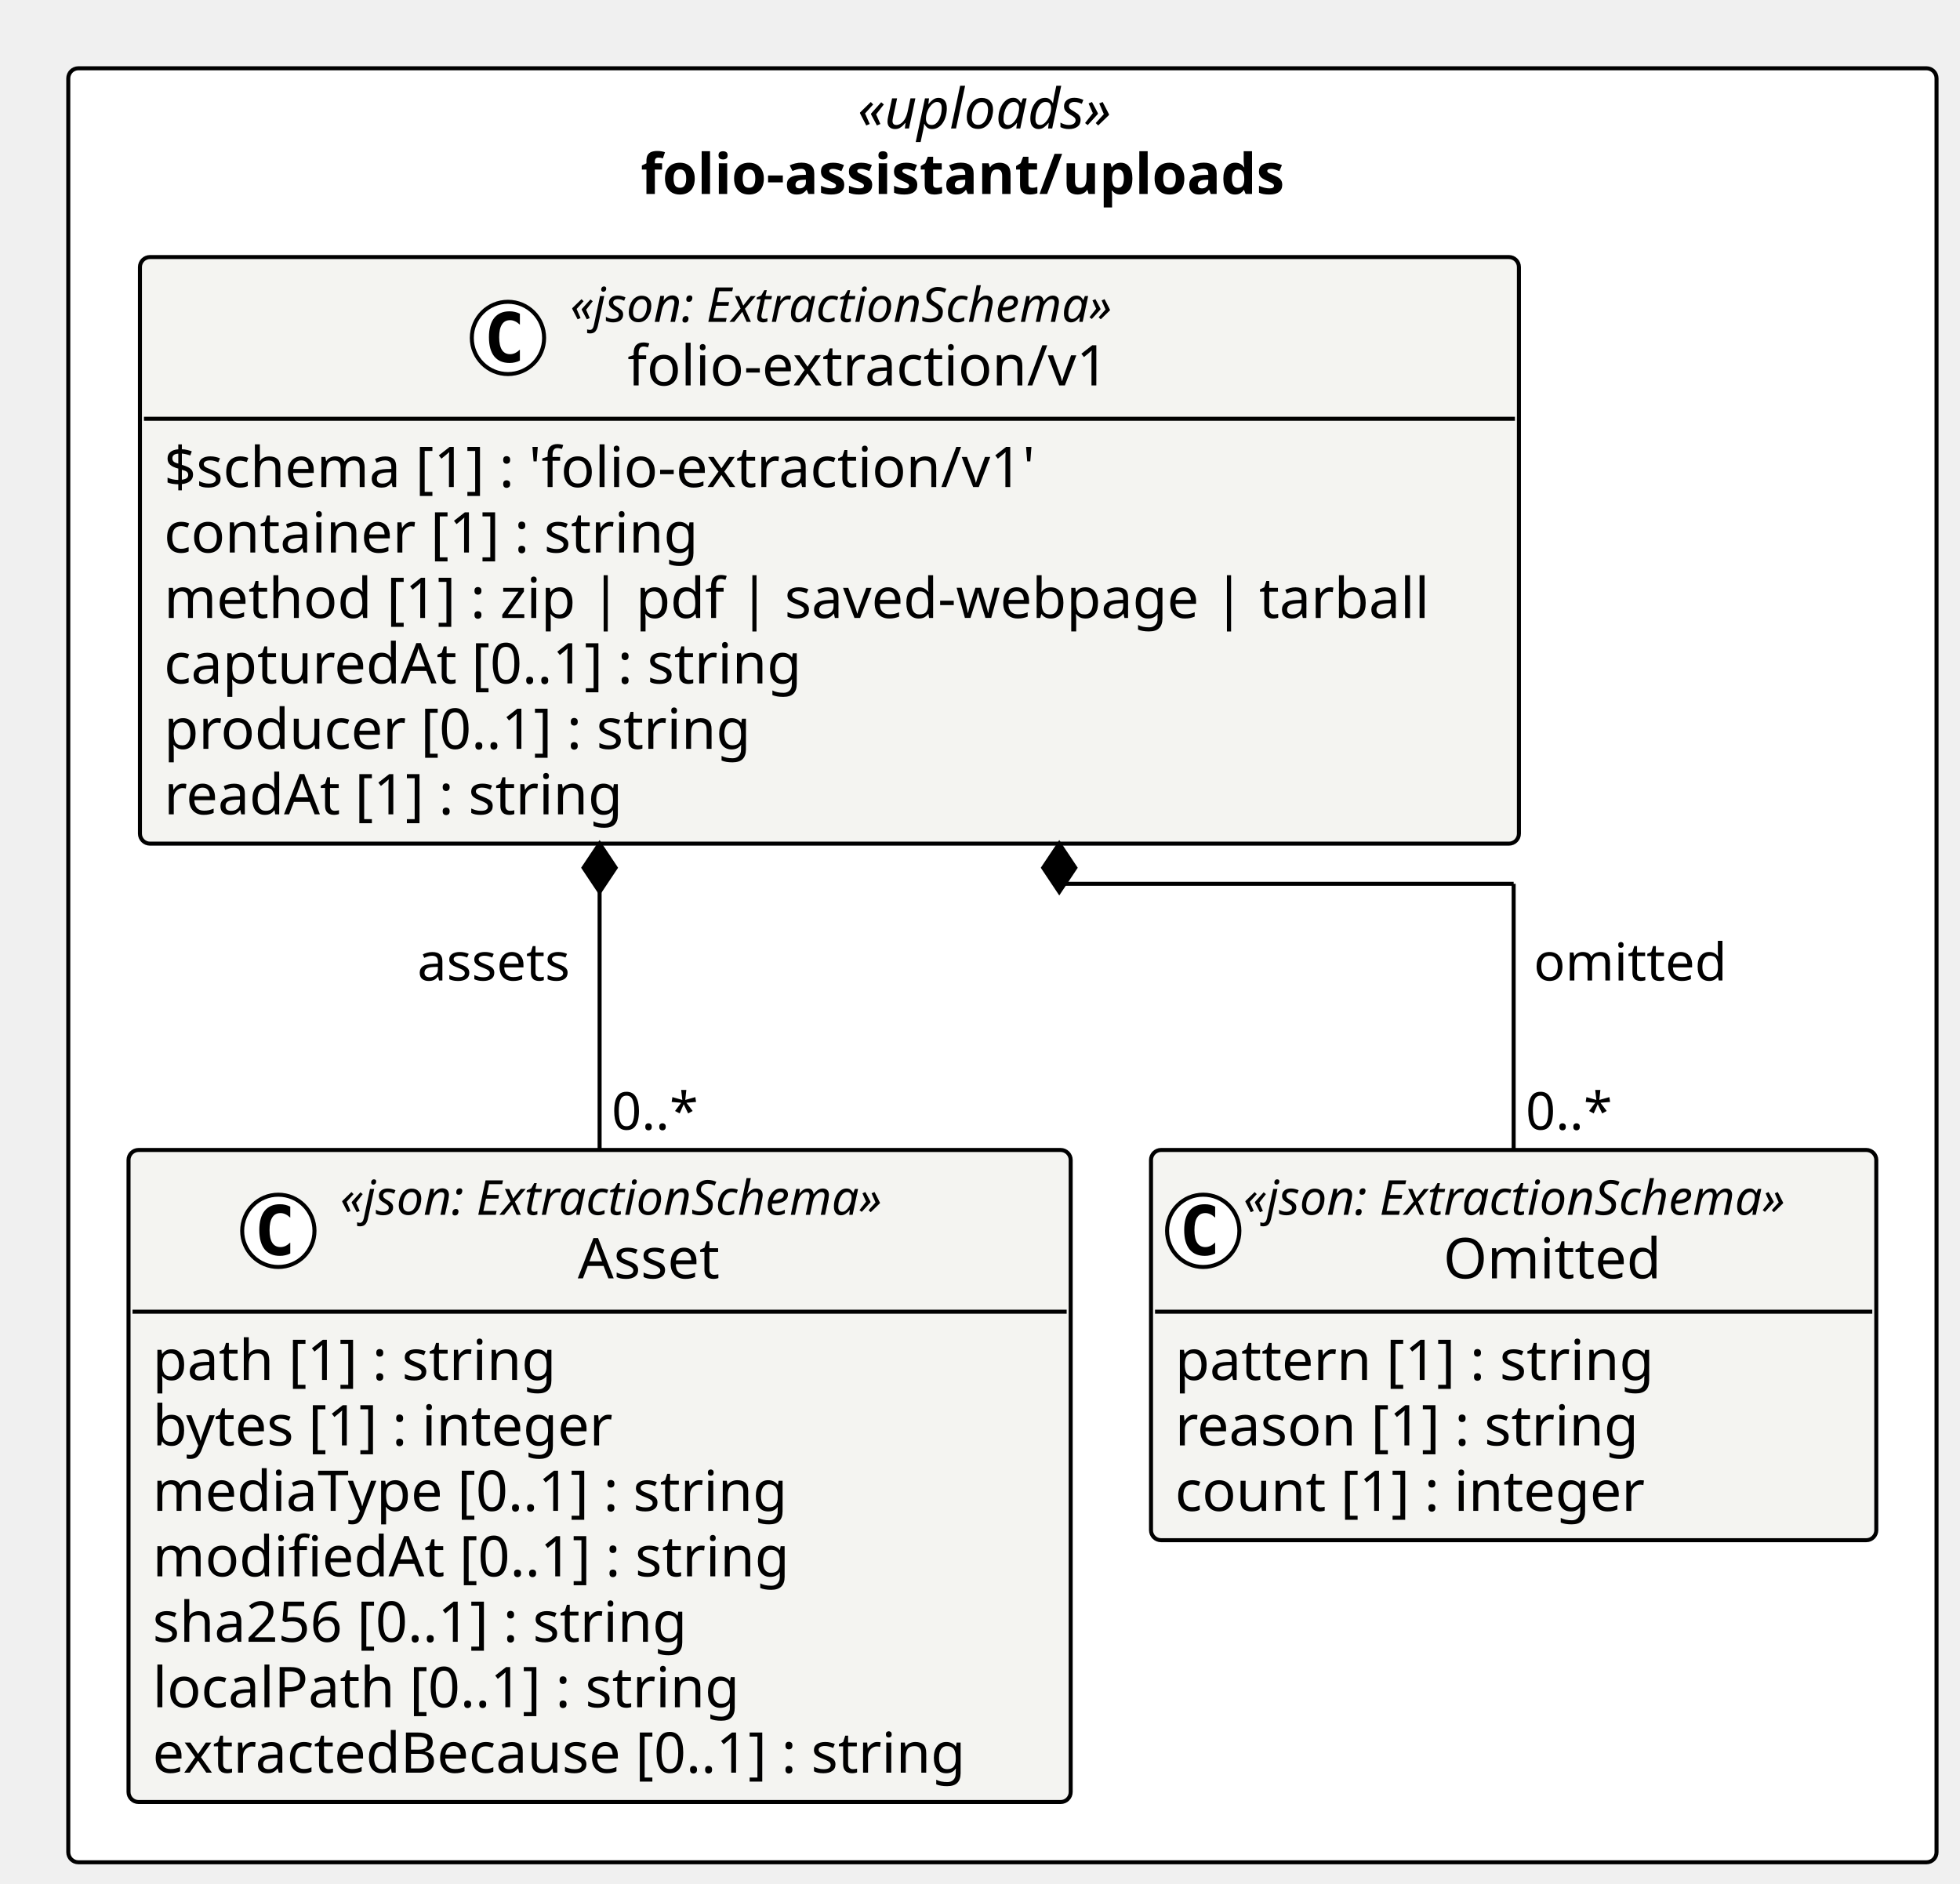
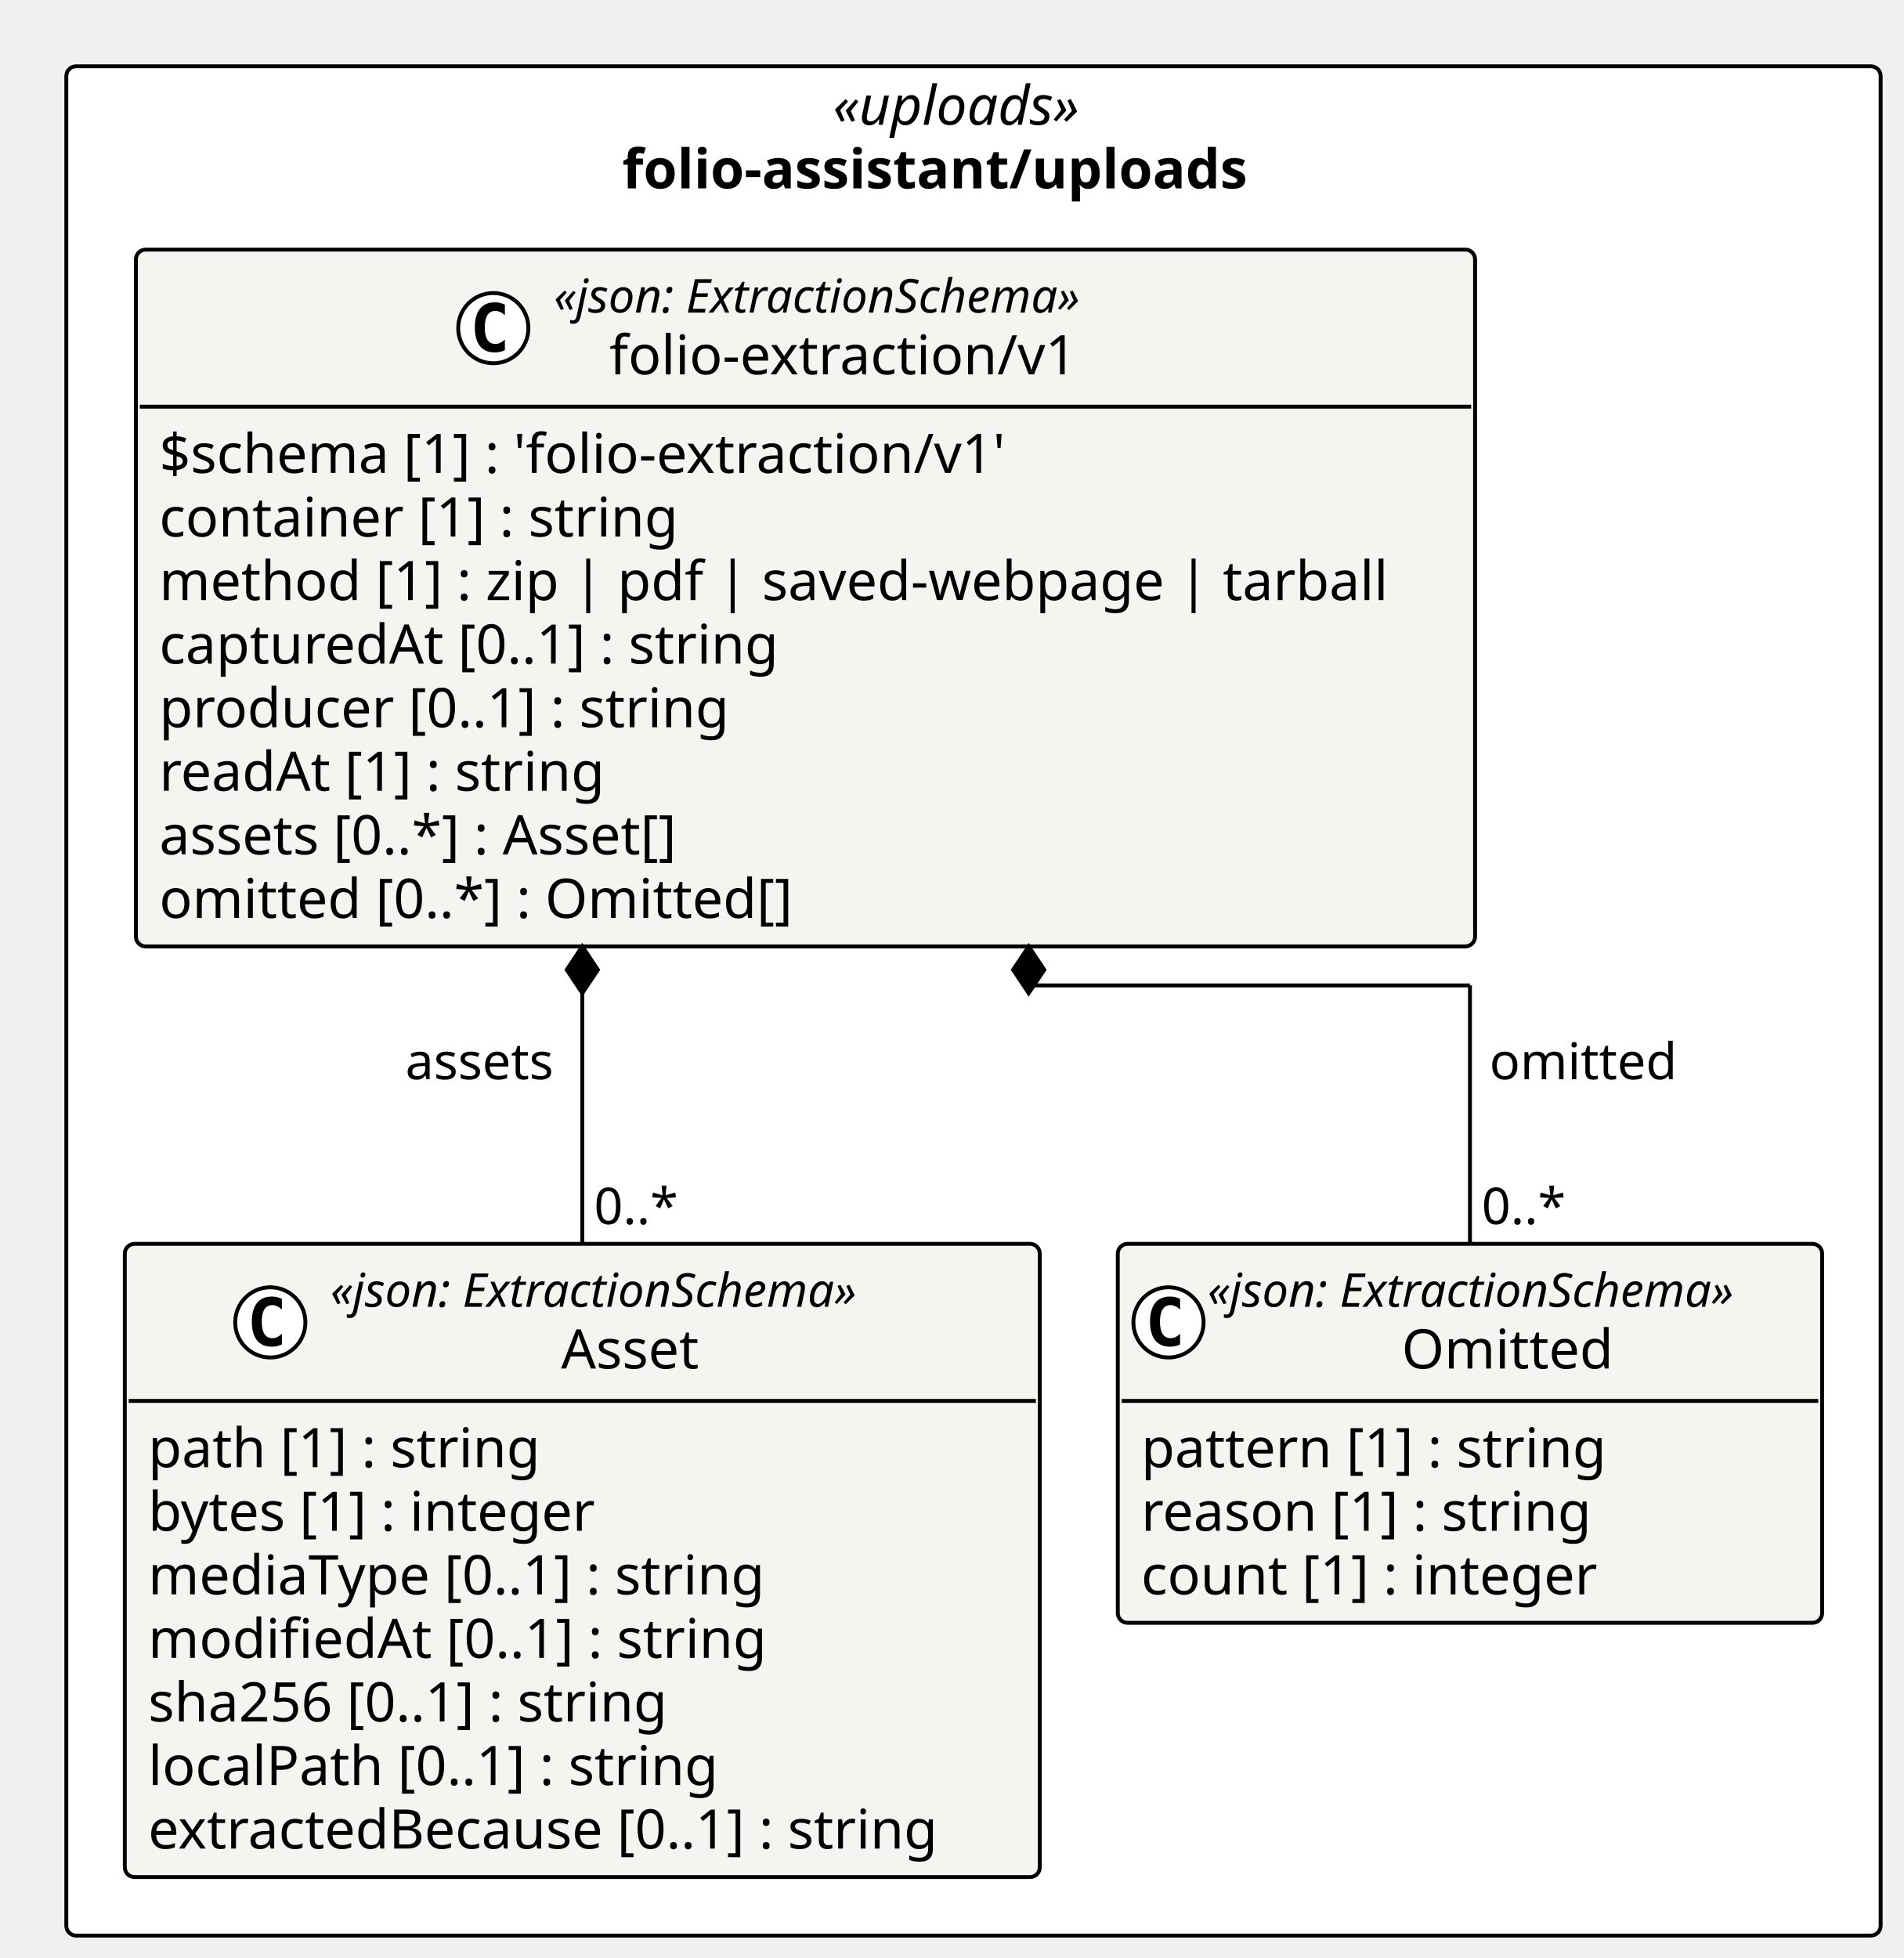
- <svg xmlns="http://www.w3.org/2000/svg" contentStyleType="text/css" height="469px" preserveAspectRatio="none" style="width:488px;height:469px;background:#FFFFFF;" version="1.1" viewBox="0 0 488 469" width="488px" zoomAndPan="magnify">
+ <svg xmlns="http://www.w3.org/2000/svg" contentStyleType="text/css" height="502px" preserveAspectRatio="none" style="width:488px;height:502px;background:#FFFFFF;" version="1.1" viewBox="0 0 488 502" width="488px" zoomAndPan="magnify">
  <defs />
  <g>
-     <rect fill="#FFFFFF" height="446.656" rx="2.5" ry="2.5" style="stroke:#000000;stroke-width:1.0;" width="465.158" x="17" y="17" />
+     <rect fill="#FFFFFF" height="479.25" rx="2.5" ry="2.5" style="stroke:#000000;stroke-width:1.0;" width="465.158" x="17" y="17" />
    <text fill="#000000" font-family="Verdana" font-size="14" font-style="italic" lengthAdjust="spacing" textLength="72.106" x="213.526" y="31.995">«uploads»</text>
    <text fill="#000000" font-family="Verdana" font-size="14" font-weight="bold" lengthAdjust="spacing" textLength="180.1" x="159.529" y="48.292">folio-assistant/uploads</text>
    <g id="elem_folio_assistant_uploads_folio_extraction_v1_Asset">
-       <rect codeLine="11" fill="#F4F4F1" height="162.344" id="folio_assistant_uploads_folio_extraction_v1_Asset" rx="2.5" ry="2.5" style="stroke:#000000;stroke-width:1.0;" width="234.578" x="32" y="286.312" />
-       <ellipse cx="69.299" cy="306.445" fill="#FFFFFF" rx="9" ry="9" style="stroke:#000000;stroke-width:1.0;" />
-       <path d="M72.268,312.086 Q71.69,312.383 71.049,312.523 Q70.409,312.68 69.705,312.68 Q67.205,312.68 65.877,311.039 Q64.565,309.383 64.565,306.258 Q64.565,303.133 65.877,301.477 Q67.205,299.82 69.705,299.82 Q70.409,299.82 71.049,299.977 Q71.705,300.133 72.268,300.43 L72.268,303.148 Q71.643,302.57 71.049,302.305 Q70.455,302.023 69.83,302.023 Q68.487,302.023 67.799,303.102 Q67.112,304.164 67.112,306.258 Q67.112,308.352 67.799,309.43 Q68.487,310.492 69.83,310.492 Q70.455,310.492 71.049,310.227 Q71.643,309.945 72.268,309.367 L72.268,312.086 Z " fill="#000000" />
-       <text fill="#000000" font-family="Verdana" font-size="12" font-style="italic" lengthAdjust="spacing" textLength="156.58" x="84.699" y="302.451">«json: ExtractionSchema»</text>
-       <text fill="#000000" font-family="Verdana" font-size="14" lengthAdjust="spacing" textLength="38.268" x="143.855" y="318.276">Asset</text>
-       <line style="stroke:#000000;stroke-width:1.0;" x1="33" x2="265.578" y1="326.578" y2="326.578" />
-       <text fill="#000000" font-family="Verdana" font-size="14" lengthAdjust="spacing" textLength="109.915" x="38" y="343.573">path [1] : string</text>
-       <text fill="#000000" font-family="Verdana" font-size="14" lengthAdjust="spacing" textLength="126.588" x="38" y="359.87">bytes [1] : integer</text>
-       <text fill="#000000" font-family="Verdana" font-size="14" lengthAdjust="spacing" textLength="173.838" x="38" y="376.167">mediaType [0..1] : string</text>
-       <text fill="#000000" font-family="Verdana" font-size="14" lengthAdjust="spacing" textLength="172.259" x="38" y="392.464">modifiedAt [0..1] : string</text>
-       <text fill="#000000" font-family="Verdana" font-size="14" lengthAdjust="spacing" textLength="147.362" x="38" y="408.761">sha256 [0..1] : string</text>
-       <text fill="#000000" font-family="Verdana" font-size="14" lengthAdjust="spacing" textLength="159.899" x="38" y="425.058">localPath [0..1] : string</text>
-       <text fill="#000000" font-family="Verdana" font-size="14" lengthAdjust="spacing" textLength="222.578" x="38" y="441.354">extractedBecause [0..1] : string</text>
+       <rect codeLine="11" fill="#F4F4F1" height="162.344" id="folio_assistant_uploads_folio_extraction_v1_Asset" rx="2.5" ry="2.5" style="stroke:#000000;stroke-width:1.0;" width="234.578" x="32" y="318.906" />
+       <ellipse cx="69.299" cy="339.039" fill="#FFFFFF" rx="9" ry="9" style="stroke:#000000;stroke-width:1.0;" />
+       <path d="M72.268,344.68 Q71.69,344.977 71.049,345.117 Q70.409,345.273 69.705,345.273 Q67.205,345.273 65.877,343.633 Q64.565,341.977 64.565,338.852 Q64.565,335.727 65.877,334.07 Q67.205,332.414 69.705,332.414 Q70.409,332.414 71.049,332.57 Q71.705,332.727 72.268,333.023 L72.268,335.742 Q71.643,335.164 71.049,334.898 Q70.455,334.617 69.83,334.617 Q68.487,334.617 67.799,335.695 Q67.112,336.758 67.112,338.852 Q67.112,340.945 67.799,342.023 Q68.487,343.086 69.83,343.086 Q70.455,343.086 71.049,342.82 Q71.643,342.539 72.268,341.961 L72.268,344.68 Z " fill="#000000" />
+       <text fill="#000000" font-family="Verdana" font-size="12" font-style="italic" lengthAdjust="spacing" textLength="156.58" x="84.699" y="335.045">«json: ExtractionSchema»</text>
+       <text fill="#000000" font-family="Verdana" font-size="14" lengthAdjust="spacing" textLength="38.268" x="143.855" y="350.87">Asset</text>
+       <line style="stroke:#000000;stroke-width:1.0;" x1="33" x2="265.578" y1="359.172" y2="359.172" />
+       <text fill="#000000" font-family="Verdana" font-size="14" lengthAdjust="spacing" textLength="109.915" x="38" y="376.167">path [1] : string</text>
+       <text fill="#000000" font-family="Verdana" font-size="14" lengthAdjust="spacing" textLength="126.588" x="38" y="392.464">bytes [1] : integer</text>
+       <text fill="#000000" font-family="Verdana" font-size="14" lengthAdjust="spacing" textLength="173.838" x="38" y="408.761">mediaType [0..1] : string</text>
+       <text fill="#000000" font-family="Verdana" font-size="14" lengthAdjust="spacing" textLength="172.259" x="38" y="425.058">modifiedAt [0..1] : string</text>
+       <text fill="#000000" font-family="Verdana" font-size="14" lengthAdjust="spacing" textLength="147.362" x="38" y="441.354">sha256 [0..1] : string</text>
+       <text fill="#000000" font-family="Verdana" font-size="14" lengthAdjust="spacing" textLength="159.899" x="38" y="457.651">localPath [0..1] : string</text>
+       <text fill="#000000" font-family="Verdana" font-size="14" lengthAdjust="spacing" textLength="222.578" x="38" y="473.948">extractedBecause [0..1] : string</text>
    </g>
    <g id="elem_folio_assistant_uploads_folio_extraction_v1_Omitted">
-       <rect codeLine="20" fill="#F4F4F1" height="97.156" id="folio_assistant_uploads_folio_extraction_v1_Omitted" rx="2.5" ry="2.5" style="stroke:#000000;stroke-width:1.0;" width="180.58" x="286.578" y="286.312" />
-       <ellipse cx="299.578" cy="306.445" fill="#FFFFFF" rx="9" ry="9" style="stroke:#000000;stroke-width:1.0;" />
-       <path d="M302.547,312.086 Q301.969,312.383 301.328,312.523 Q300.688,312.68 299.984,312.68 Q297.484,312.68 296.156,311.039 Q294.844,309.383 294.844,306.258 Q294.844,303.133 296.156,301.477 Q297.484,299.82 299.984,299.82 Q300.688,299.82 301.328,299.977 Q301.984,300.133 302.547,300.43 L302.547,303.148 Q301.922,302.57 301.328,302.305 Q300.734,302.023 300.109,302.023 Q298.766,302.023 298.078,303.102 Q297.391,304.164 297.391,306.258 Q297.391,308.352 298.078,309.43 Q298.766,310.492 300.109,310.492 Q300.734,310.492 301.328,310.227 Q301.922,309.945 302.547,309.367 L302.547,312.086 Z " fill="#000000" />
-       <text fill="#000000" font-family="Verdana" font-size="12" font-style="italic" lengthAdjust="spacing" textLength="156.58" x="309.578" y="302.451">«json: ExtractionSchema»</text>
-       <text fill="#000000" font-family="Verdana" font-size="14" lengthAdjust="spacing" textLength="57.025" x="359.356" y="318.276">Omitted</text>
-       <line style="stroke:#000000;stroke-width:1.0;" x1="287.578" x2="466.158" y1="326.578" y2="326.578" />
-       <text fill="#000000" font-family="Verdana" font-size="14" lengthAdjust="spacing" textLength="129.773" x="292.578" y="343.573">pattern [1] : string</text>
-       <text fill="#000000" font-family="Verdana" font-size="14" lengthAdjust="spacing" textLength="125.768" x="292.578" y="359.87">reason [1] : string</text>
-       <text fill="#000000" font-family="Verdana" font-size="14" lengthAdjust="spacing" textLength="127.518" x="292.578" y="376.167">count [1] : integer</text>
+       <rect codeLine="20" fill="#F4F4F1" height="97.156" id="folio_assistant_uploads_folio_extraction_v1_Omitted" rx="2.5" ry="2.5" style="stroke:#000000;stroke-width:1.0;" width="180.58" x="286.578" y="318.906" />
+       <ellipse cx="299.578" cy="339.039" fill="#FFFFFF" rx="9" ry="9" style="stroke:#000000;stroke-width:1.0;" />
+       <path d="M302.547,344.68 Q301.969,344.977 301.328,345.117 Q300.688,345.273 299.984,345.273 Q297.484,345.273 296.156,343.633 Q294.844,341.977 294.844,338.852 Q294.844,335.727 296.156,334.07 Q297.484,332.414 299.984,332.414 Q300.688,332.414 301.328,332.57 Q301.984,332.727 302.547,333.023 L302.547,335.742 Q301.922,335.164 301.328,334.898 Q300.734,334.617 300.109,334.617 Q298.766,334.617 298.078,335.695 Q297.391,336.758 297.391,338.852 Q297.391,340.945 298.078,342.023 Q298.766,343.086 300.109,343.086 Q300.734,343.086 301.328,342.82 Q301.922,342.539 302.547,341.961 L302.547,344.68 Z " fill="#000000" />
+       <text fill="#000000" font-family="Verdana" font-size="12" font-style="italic" lengthAdjust="spacing" textLength="156.58" x="309.578" y="335.045">«json: ExtractionSchema»</text>
+       <text fill="#000000" font-family="Verdana" font-size="14" lengthAdjust="spacing" textLength="57.025" x="359.356" y="350.87">Omitted</text>
+       <line style="stroke:#000000;stroke-width:1.0;" x1="287.578" x2="466.158" y1="359.172" y2="359.172" />
+       <text fill="#000000" font-family="Verdana" font-size="14" lengthAdjust="spacing" textLength="129.773" x="292.578" y="376.167">pattern [1] : string</text>
+       <text fill="#000000" font-family="Verdana" font-size="14" lengthAdjust="spacing" textLength="125.768" x="292.578" y="392.464">reason [1] : string</text>
+       <text fill="#000000" font-family="Verdana" font-size="14" lengthAdjust="spacing" textLength="127.518" x="292.578" y="408.761">count [1] : integer</text>
    </g>
    <g id="elem_folio_assistant_uploads_folio_extraction_v1_folio_extraction_v1">
-       <rect codeLine="25" fill="#F4F4F1" height="146.047" id="folio_assistant_uploads_folio_extraction_v1_folio_extraction_v1" rx="2.5" ry="2.5" style="stroke:#000000;stroke-width:1.0;" width="343.338" x="34.843" y="64" />
+       <rect codeLine="25" fill="#F4F4F1" height="178.641" id="folio_assistant_uploads_folio_extraction_v1_folio_extraction_v1" rx="2.5" ry="2.5" style="stroke:#000000;stroke-width:1.0;" width="343.338" x="34.843" y="64" />
      <ellipse cx="126.472" cy="84.133" fill="#FFFFFF" rx="9" ry="9" style="stroke:#000000;stroke-width:1.0;" />
      <path d="M129.441,89.773 Q128.863,90.07 128.222,90.211 Q127.581,90.367 126.878,90.367 Q124.378,90.367 123.05,88.727 Q121.738,87.07 121.738,83.945 Q121.738,80.82 123.05,79.164 Q124.378,77.508 126.878,77.508 Q127.581,77.508 128.222,77.664 Q128.878,77.82 129.441,78.117 L129.441,80.836 Q128.816,80.258 128.222,79.992 Q127.628,79.711 127.003,79.711 Q125.659,79.711 124.972,80.789 Q124.284,81.852 124.284,83.945 Q124.284,86.039 124.972,87.117 Q125.659,88.18 127.003,88.18 Q127.628,88.18 128.222,87.914 Q128.816,87.633 129.441,87.055 L129.441,89.773 Z " fill="#000000" />
      <text fill="#000000" font-family="Verdana" font-size="12" font-style="italic" lengthAdjust="spacing" textLength="156.58" x="141.972" y="80.139">«json: ExtractionSchema»</text>
      <text fill="#000000" font-family="Verdana" font-size="14" lengthAdjust="spacing" textLength="128.037" x="156.244" y="95.964">folio-extraction/v1</text>
      <line style="stroke:#000000;stroke-width:1.0;" x1="35.843" x2="377.181" y1="104.266" y2="104.266" />
      <text fill="#000000" font-family="Verdana" font-size="14" lengthAdjust="spacing" textLength="237.234" x="40.843" y="121.261">$schema [1] : 'folio-extraction/v1'</text>
      <text fill="#000000" font-family="Verdana" font-size="14" lengthAdjust="spacing" textLength="144.423" x="40.843" y="137.558">container [1] : string</text>
      <text fill="#000000" font-family="Verdana" font-size="14" lengthAdjust="spacing" textLength="331.338" x="40.843" y="153.855">method [1] : zip | pdf | saved-webpage | tarball</text>
      <text fill="#000000" font-family="Verdana" font-size="14" lengthAdjust="spacing" textLength="173.742" x="40.843" y="170.151">capturedAt [0..1] : string</text>
      <text fill="#000000" font-family="Verdana" font-size="14" lengthAdjust="spacing" textLength="158.929" x="40.843" y="186.448">producer [0..1] : string</text>
      <text fill="#000000" font-family="Verdana" font-size="14" lengthAdjust="spacing" textLength="124.988" x="40.843" y="202.745">readAt [1] : string</text>
+       <text fill="#000000" font-family="Verdana" font-size="14" lengthAdjust="spacing" textLength="147.554" x="40.843" y="219.042">assets [0..*] : Asset[]</text>
+       <text fill="#000000" font-family="Verdana" font-size="14" lengthAdjust="spacing" textLength="176.319" x="40.843" y="235.339">omitted [0..*] : Omitted[]</text>
    </g>
-     <line style="stroke:#000000;stroke-width:1.0;" x1="149.289" x2="149.289" y1="210.047" y2="286.312" />
-     <polygon fill="#000000" points="149.289,210.047,145.289,216.047,149.289,222.047,153.289,216.047,149.289,210.047" style="stroke:#000000;stroke-width:1.0;" />
-     <text fill="#000000" font-family="Verdana" font-size="13" lengthAdjust="spacing" textLength="41.38" x="103.909" y="244.114">assets</text>
-     <text fill="#000000" font-family="Verdana" font-size="13" lengthAdjust="spacing" textLength="23.036" x="152.289" y="281.247">0..*</text>
-     <line style="stroke:#000000;stroke-width:1.0;" x1="263.735" x2="263.735" y1="210.047" y2="220.047" />
-     <line style="stroke:#000000;stroke-width:1.0;" x1="263.735" x2="376.868" y1="220.047" y2="220.047" />
-     <line style="stroke:#000000;stroke-width:1.0;" x1="376.868" x2="376.868" y1="220.047" y2="286.312" />
-     <polygon fill="#000000" points="263.735,210.047,259.735,216.047,263.735,222.047,267.735,216.047,263.735,210.047" style="stroke:#000000;stroke-width:1.0;" />
-     <text fill="#000000" font-family="Verdana" font-size="13" lengthAdjust="spacing" textLength="50.673" x="381.868" y="244.114">omitted</text>
-     <text fill="#000000" font-family="Verdana" font-size="13" lengthAdjust="spacing" textLength="23.036" x="379.868" y="281.247">0..*</text>
+     <line style="stroke:#000000;stroke-width:1.0;" x1="149.289" x2="149.289" y1="242.641" y2="318.906" />
+     <polygon fill="#000000" points="149.289,242.641,145.289,248.641,149.289,254.641,153.289,248.641,149.289,242.641" style="stroke:#000000;stroke-width:1.0;" />
+     <text fill="#000000" font-family="Verdana" font-size="13" lengthAdjust="spacing" textLength="41.38" x="103.909" y="276.707">assets</text>
+     <text fill="#000000" font-family="Verdana" font-size="13" lengthAdjust="spacing" textLength="23.036" x="152.289" y="313.84">0..*</text>
+     <line style="stroke:#000000;stroke-width:1.0;" x1="263.735" x2="263.735" y1="242.641" y2="252.641" />
+     <line style="stroke:#000000;stroke-width:1.0;" x1="263.735" x2="376.868" y1="252.641" y2="252.641" />
+     <line style="stroke:#000000;stroke-width:1.0;" x1="376.868" x2="376.868" y1="252.641" y2="318.906" />
+     <polygon fill="#000000" points="263.735,242.641,259.735,248.641,263.735,254.641,267.735,248.641,263.735,242.641" style="stroke:#000000;stroke-width:1.0;" />
+     <text fill="#000000" font-family="Verdana" font-size="13" lengthAdjust="spacing" textLength="50.673" x="381.868" y="276.707">omitted</text>
+     <text fill="#000000" font-family="Verdana" font-size="13" lengthAdjust="spacing" textLength="23.036" x="379.868" y="313.84">0..*</text>
  </g>
</svg>
